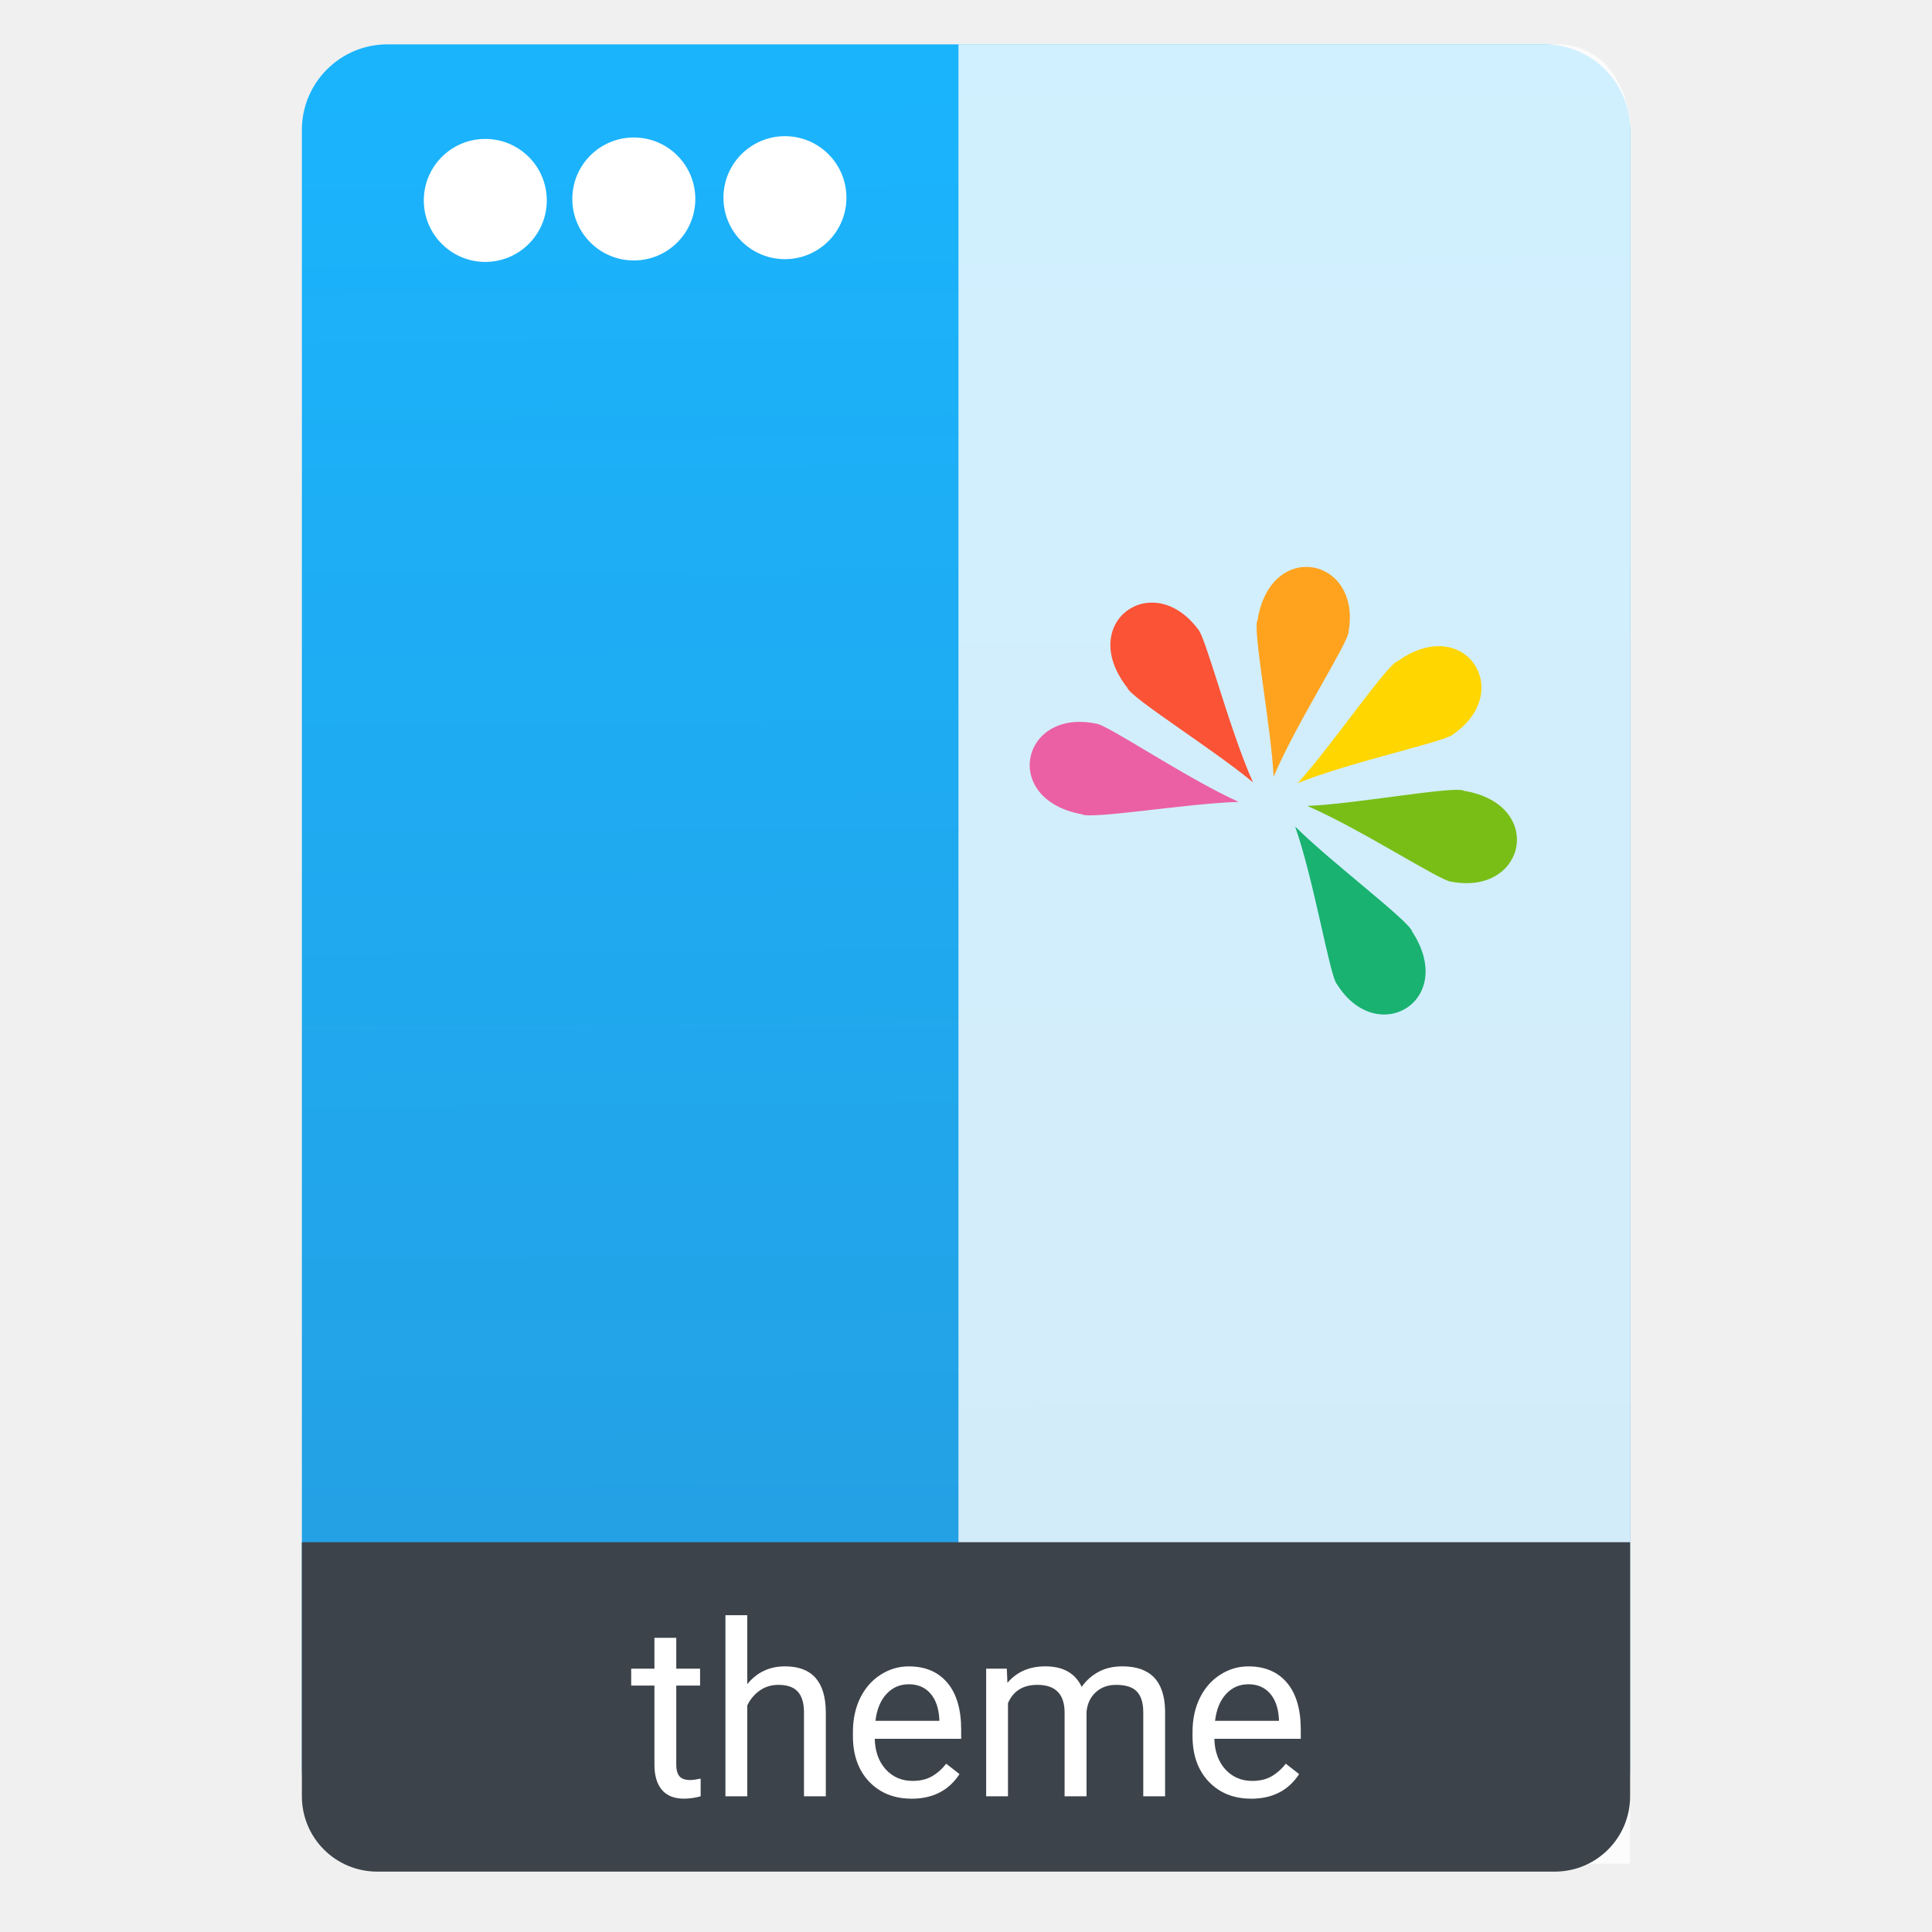
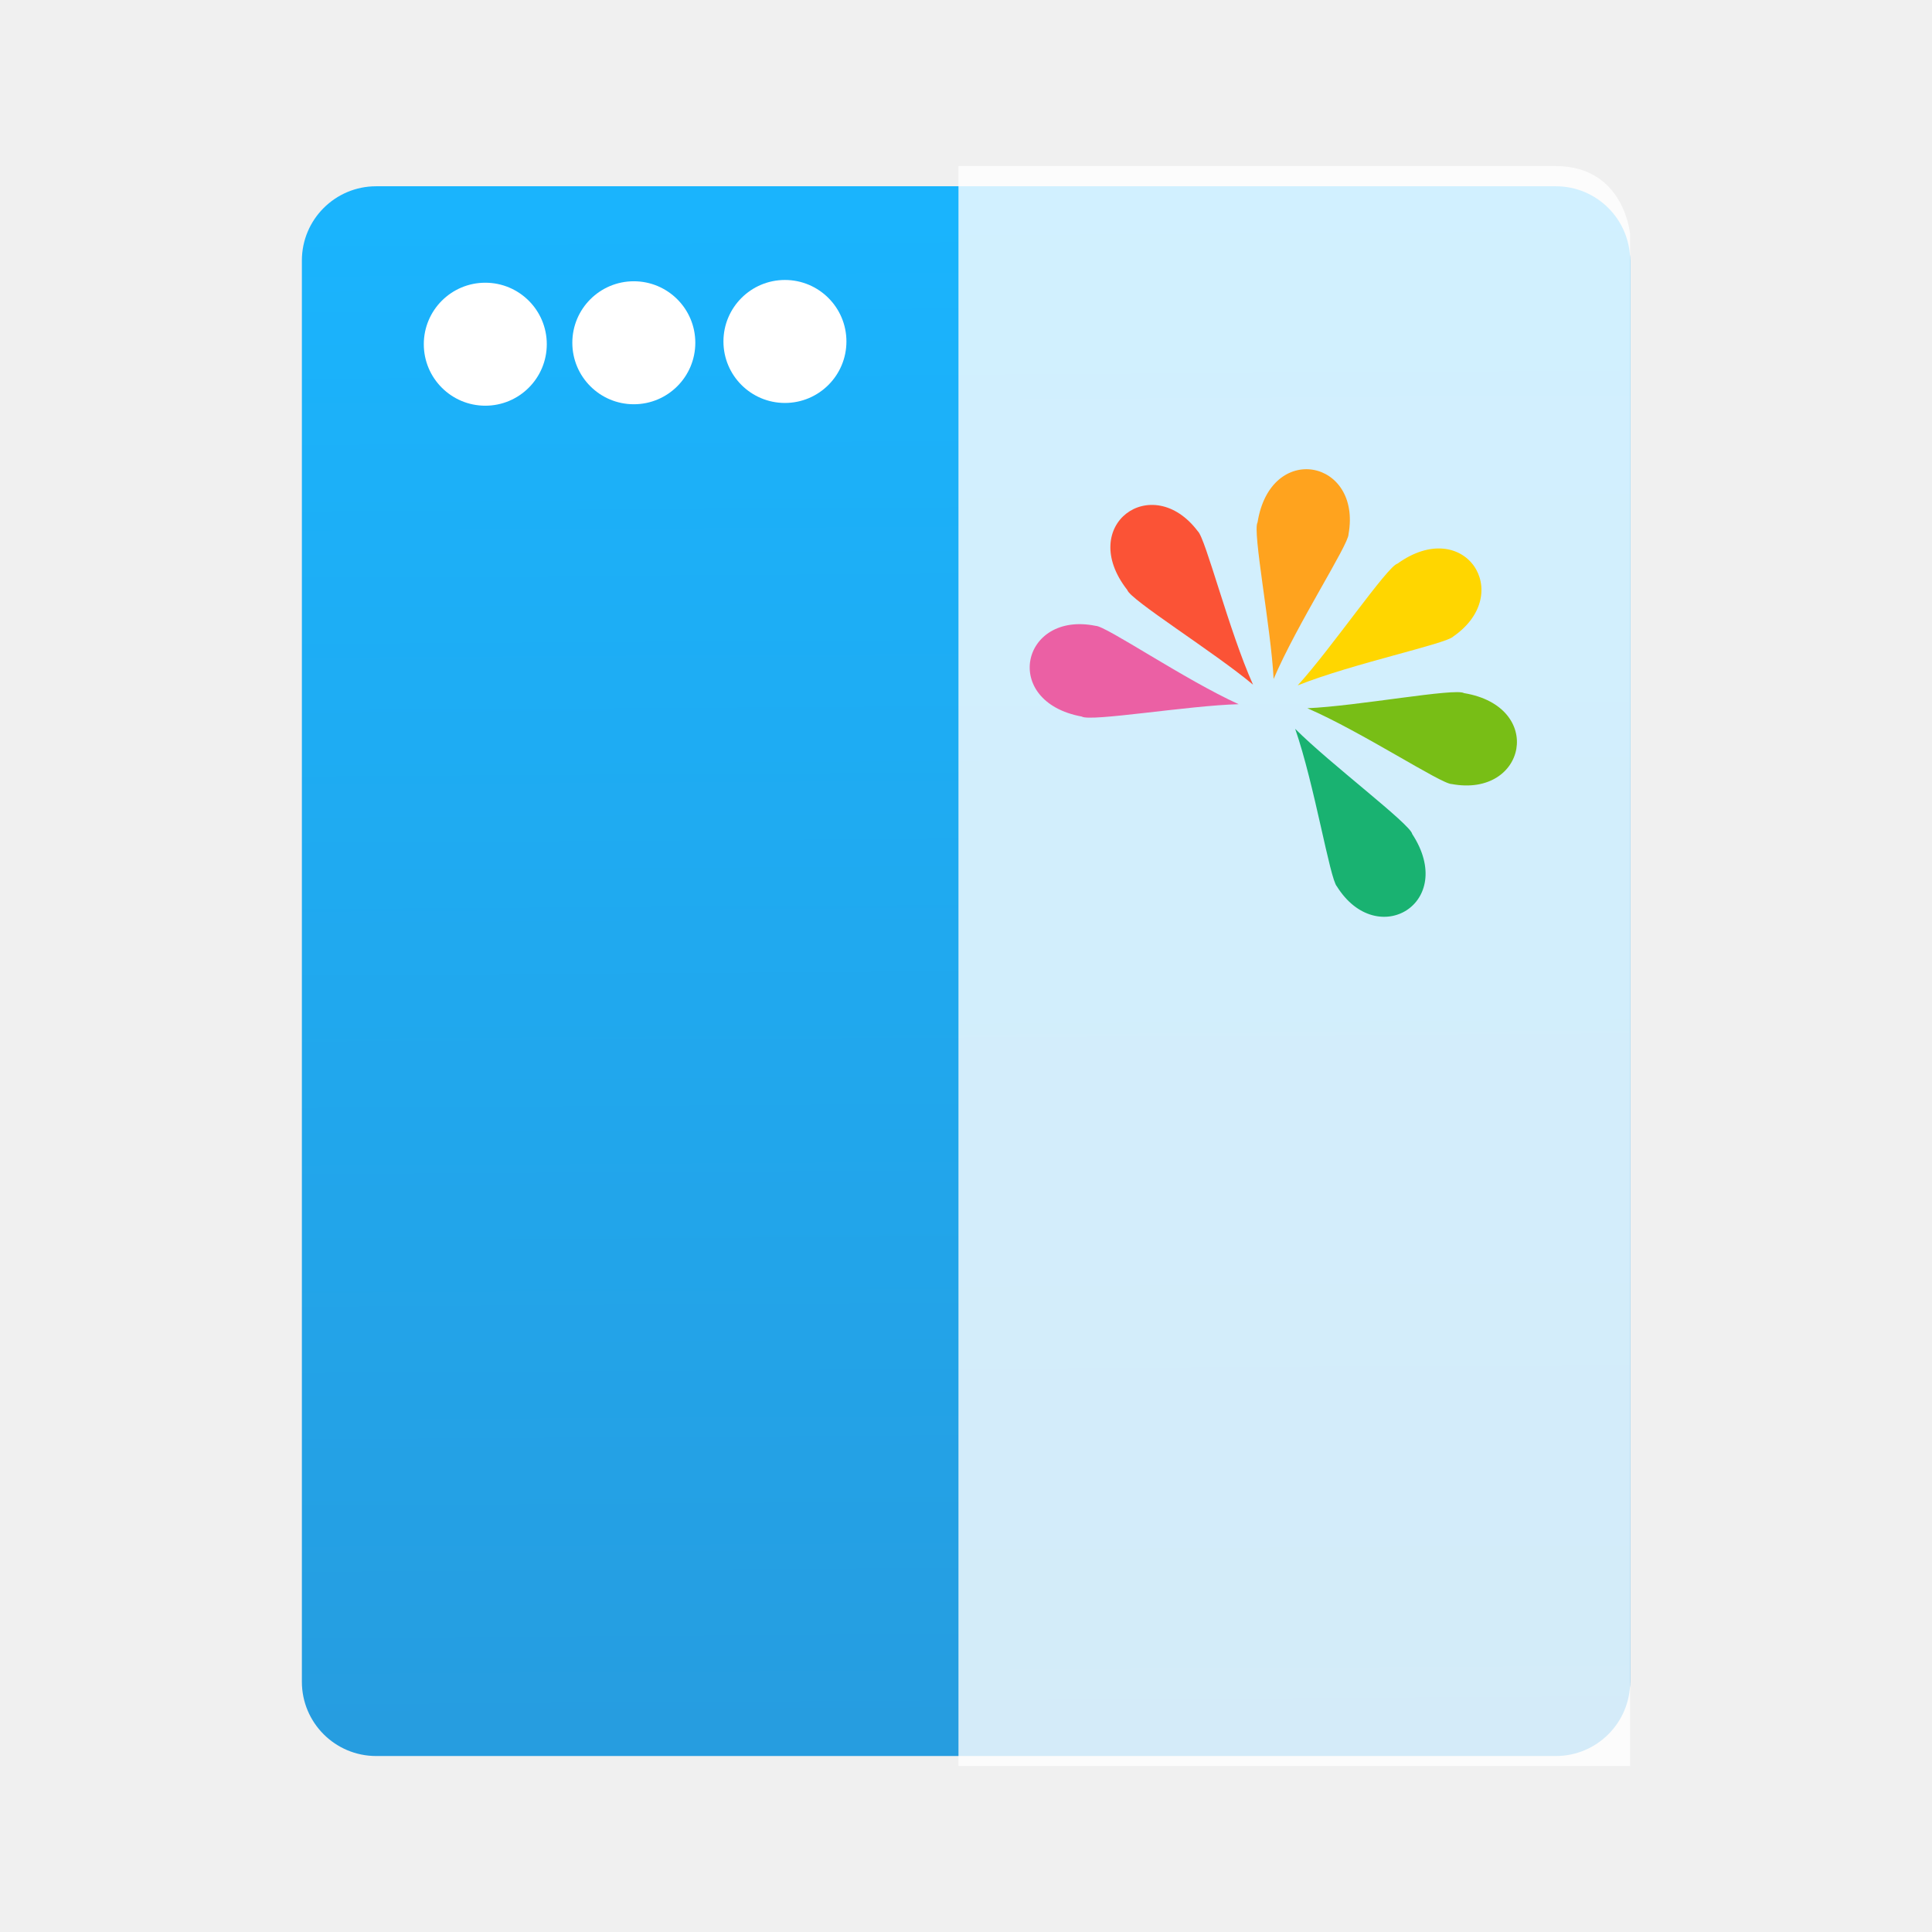
- <svg xmlns="http://www.w3.org/2000/svg" height="64" viewBox="0 0 64 64" width="64">
-   <linearGradient id="a" gradientTransform="matrix(1.07499 0 0 1.167735 113.0807 -.415484)" gradientUnits="userSpaceOnUse" x1="-74.929" x2="-75.26" y1="52.199" y2="2.356">
-     <stop offset="0" stop-color="#269de0" />
-     <stop offset="1" stop-color="#1ab4fd" />
+ <svg xmlns="http://www.w3.org/2000/svg" height="64" viewBox="0 0 64 64" width="64" version="1.1" id="svg55">
+   <defs id="defs59" />
+   <linearGradient id="a" gradientTransform="matrix(1.07499,0,0,1.013086,113.0807,7.771961)" gradientUnits="userSpaceOnUse" x1="-74.929" x2="-75.26" y1="52.199" y2="2.356">
+     <stop offset="0" stop-color="#269de0" id="stop2" />
+     <stop offset="1" stop-color="#1ab4fd" id="stop4" />
  </linearGradient>
-   <rect fill="url(#a)" height="59.938" ry="2.836" stroke-width="1.065" width="44" x="10" y="1.469" />
-   <g fill="#fff" opacity=".8" transform="matrix(.978033 0 0 1.129397 -438.383 -578.3634)">
-     <g fill="#fff">
-       <circle cx="497.143" cy="518.387" opacity="1" r="2.037" />
-       <circle cx="492.137" cy="518.43" opacity="1" r="2.037" />
-       <circle cx="487.217" cy="518.479" opacity="1" r="2.037" />
+   <g id="g888" transform="translate(-1.6102068e-6,-3.236644)">
+     <rect style="fill:url(#a);stroke-width:0.992" id="rect7" y="9.407" x="10" width="44" ry="2.461" height="52" />
+     <g style="opacity:0.8;fill:#ffffff" id="g19" transform="matrix(0.978033,0,0,0.9932029,-438.383,-501.1738)">
+       <g style="fill:#ffffff" id="g15">
+         <circle style="opacity:1" id="circle9" r="2.037" cy="518.387" cx="497.143" />
+         <circle style="opacity:1" id="circle11" r="2.037" cy="518.43" cx="492.137" />
+         <circle style="opacity:1" id="circle13" r="2.037" cy="518.479" cx="487.217" />
+       </g>
+       <path style="fill:#ffffff;fill-rule:evenodd" id="path17" d="m 480.693,513.4 v 53.363 h 22.749 v -51.083 c 0,0 -0.185,-2.279 -2.527,-2.279 z" />
    </g>
-     <path d="m480.693 513.4v53.363h22.749v-51.083s-.185-2.279-2.527-2.279z" fill="#fff" fill-rule="evenodd" />
-   </g>
-   <g fill="#fff">
-     <circle cx="26.002" cy="6.548" r="2.037" />
-     <circle cx="20.996" cy="6.591" r="2.037" />
-     <circle cx="16.076" cy="6.639" r="2.037" />
-   </g>
-   <path d="m48.14 24.322c2.069-1.43.369-4.008-1.847-2.414-.325.074-2.189 2.81-3.305 4.033 1.816-.725 4.917-1.374 5.153-1.619z" fill="#ffd600" />
-   <path d="m48.09 29.209c2.473.458 3.101-2.566.408-3.012-.282-.178-3.536.43-5.19.501 1.795.776 4.442 2.517 4.782 2.511z" fill="#78be16" />
-   <path d="m44.287 32.601c1.335 2.132 3.987.551 2.495-1.736-.059-.328-2.707-2.314-3.878-3.485.642 1.847 1.149 4.975 1.383 5.221z" fill="#19b271" />
-   <path d="m44.672 20.932c.443-2.476-2.584-3.086-3.014-.39-.176.283.451 3.533.532 5.187.765-1.8 2.49-4.457 2.482-4.797z" fill="#ffa31e" />
-   <path d="m39.679 20.835c-1.514-2.009-4.02-.204-2.336 1.945.087.321 2.897 2.072 4.165 3.137-.799-1.784-1.574-4.857-1.829-5.082z" fill="#fb5336" />
-   <path d="m36.296 23.969c-2.465-.502-3.147 2.51-.462 3.004.278.183 3.543-.367 5.198-.409-1.781-.807-4.397-2.596-4.736-2.595z" fill="#eb60a4" />
-   <path d="m10 51.088v5.713 2.199.5c0 1.385 1.115 2.5 2.5 2.5h39c1.385 0 2.5-1.115 2.5-2.5v-.5-2.199-5.713z" fill="#3d434a" />
-   <g fill="#fff">
-     <path d="m22.402 54.255v1.023h.789v.559h-.789v2.621q0 .254.105.383.105.125.359.125.125 0 .344-.047v.586q-.285.078-.555.078-.484 0-.73-.293-.246-.293-.246-.832v-2.621h-.77v-.559h.77v-1.023z" />
-     <path d="m24.754 55.79q.48-.59 1.25-.59 1.34 0 1.352 1.512v2.793h-.723v-2.797q-.004-.457-.211-.676-.203-.219-.637-.219-.352 0-.617.188-.266.188-.414.492v3.012h-.723v-6h .723z" />
-     <path d="m30.191 59.583q-.859 0-1.398-.562-.539-.566-.539-1.512v-.133q0-.629.238-1.121.242-.496.672-.773.434-.281.938-.281.824 0 1.281.543.457.543.457 1.555v.301h-2.863q.016.625.363 1.012.352.383.891.383.383 0 .648-.156.266-.156.465-.414l.441.344q-.531.816-1.594.816zm-.09-3.789q-.438 0-.734.32-.297.316-.367.891h2.117v-.055q-.031-.551-.297-.852-.266-.305-.719-.305z" />
-     <path d="m33.352 55.278.02.469q.465-.547 1.254-.547.887 0 1.207.68.211-.305.547-.492.34-.188.801-.188 1.391 0 1.414 1.473v2.832h-.723v-2.789q0-.453-.207-.676-.207-.227-.695-.227-.402 0-.668.242-.266.238-.309.645v2.805h-.727v-2.77q0-.922-.902-.922-.711 0-.973.605v3.086h-.723v-4.227z" />
-     <path d="m41.441 59.583q-.859 0-1.398-.562-.539-.566-.539-1.512v-.133q0-.629.238-1.121.242-.496.672-.773.434-.281.938-.281.824 0 1.281.543.457.543.457 1.555v.301h-2.863q.016.625.363 1.012.352.383.891.383.383 0 .648-.156.266-.156.465-.414l.441.344q-.531.816-1.594.816zm-.09-3.789q-.438 0-.734.32-.297.316-.367.891h2.117v-.055q-.031-.551-.297-.852-.266-.305-.719-.305z" />
+     <g style="fill:#ffffff" transform="translate(0,8)" id="g27">
+       <circle id="circle21" r="2.037" cy="6.548" cx="26.002" />
+       <circle id="circle23" r="2.037" cy="6.591" cx="20.996" />
+       <circle id="circle25" r="2.037" cy="6.639" cx="16.076" />
+     </g>
+     <path id="path29" d="m 48.14,24.322 c 2.069,-1.43 0.369,-4.008 -1.847,-2.414 -0.325,0.074 -2.189,2.81 -3.305,4.033 1.816,-0.725 4.917,-1.374 5.153,-1.619 z" style="fill:#ffd600" />
+     <path id="path31" d="m 48.09,29.209 c 2.473,0.458 3.101,-2.566 0.408,-3.012 -0.282,-0.178 -3.536,0.43 -5.19,0.501 1.795,0.776 4.442,2.517 4.782,2.511 z" style="fill:#78be16" />
+     <path id="path33" d="m 44.287,32.601 c 1.335,2.132 3.987,0.551 2.495,-1.736 -0.059,-0.328 -2.707,-2.314 -3.878,-3.485 0.642,1.847 1.149,4.975 1.383,5.221 z" style="fill:#19b271" />
+     <path id="path35" d="m 44.672,20.932 c 0.443,-2.476 -2.584,-3.086 -3.014,-0.39 -0.176,0.283 0.451,3.533 0.532,5.187 0.765,-1.8 2.49,-4.457 2.482,-4.797 z" style="fill:#ffa31e" />
+     <path id="path37" d="m 39.679,20.835 c -1.514,-2.009 -4.02,-0.204 -2.336,1.945 0.087,0.321 2.897,2.072 4.165,3.137 -0.799,-1.784 -1.574,-4.857 -1.829,-5.082 z" style="fill:#fb5336" />
+     <path id="path39" d="m 36.296,23.969 c -2.465,-0.502 -3.147,2.51 -0.462,3.004 0.278,0.183 3.543,-0.367 5.198,-0.409 -1.781,-0.807 -4.397,-2.596 -4.736,-2.595 z" style="fill:#eb60a4" />
  </g>
</svg>
